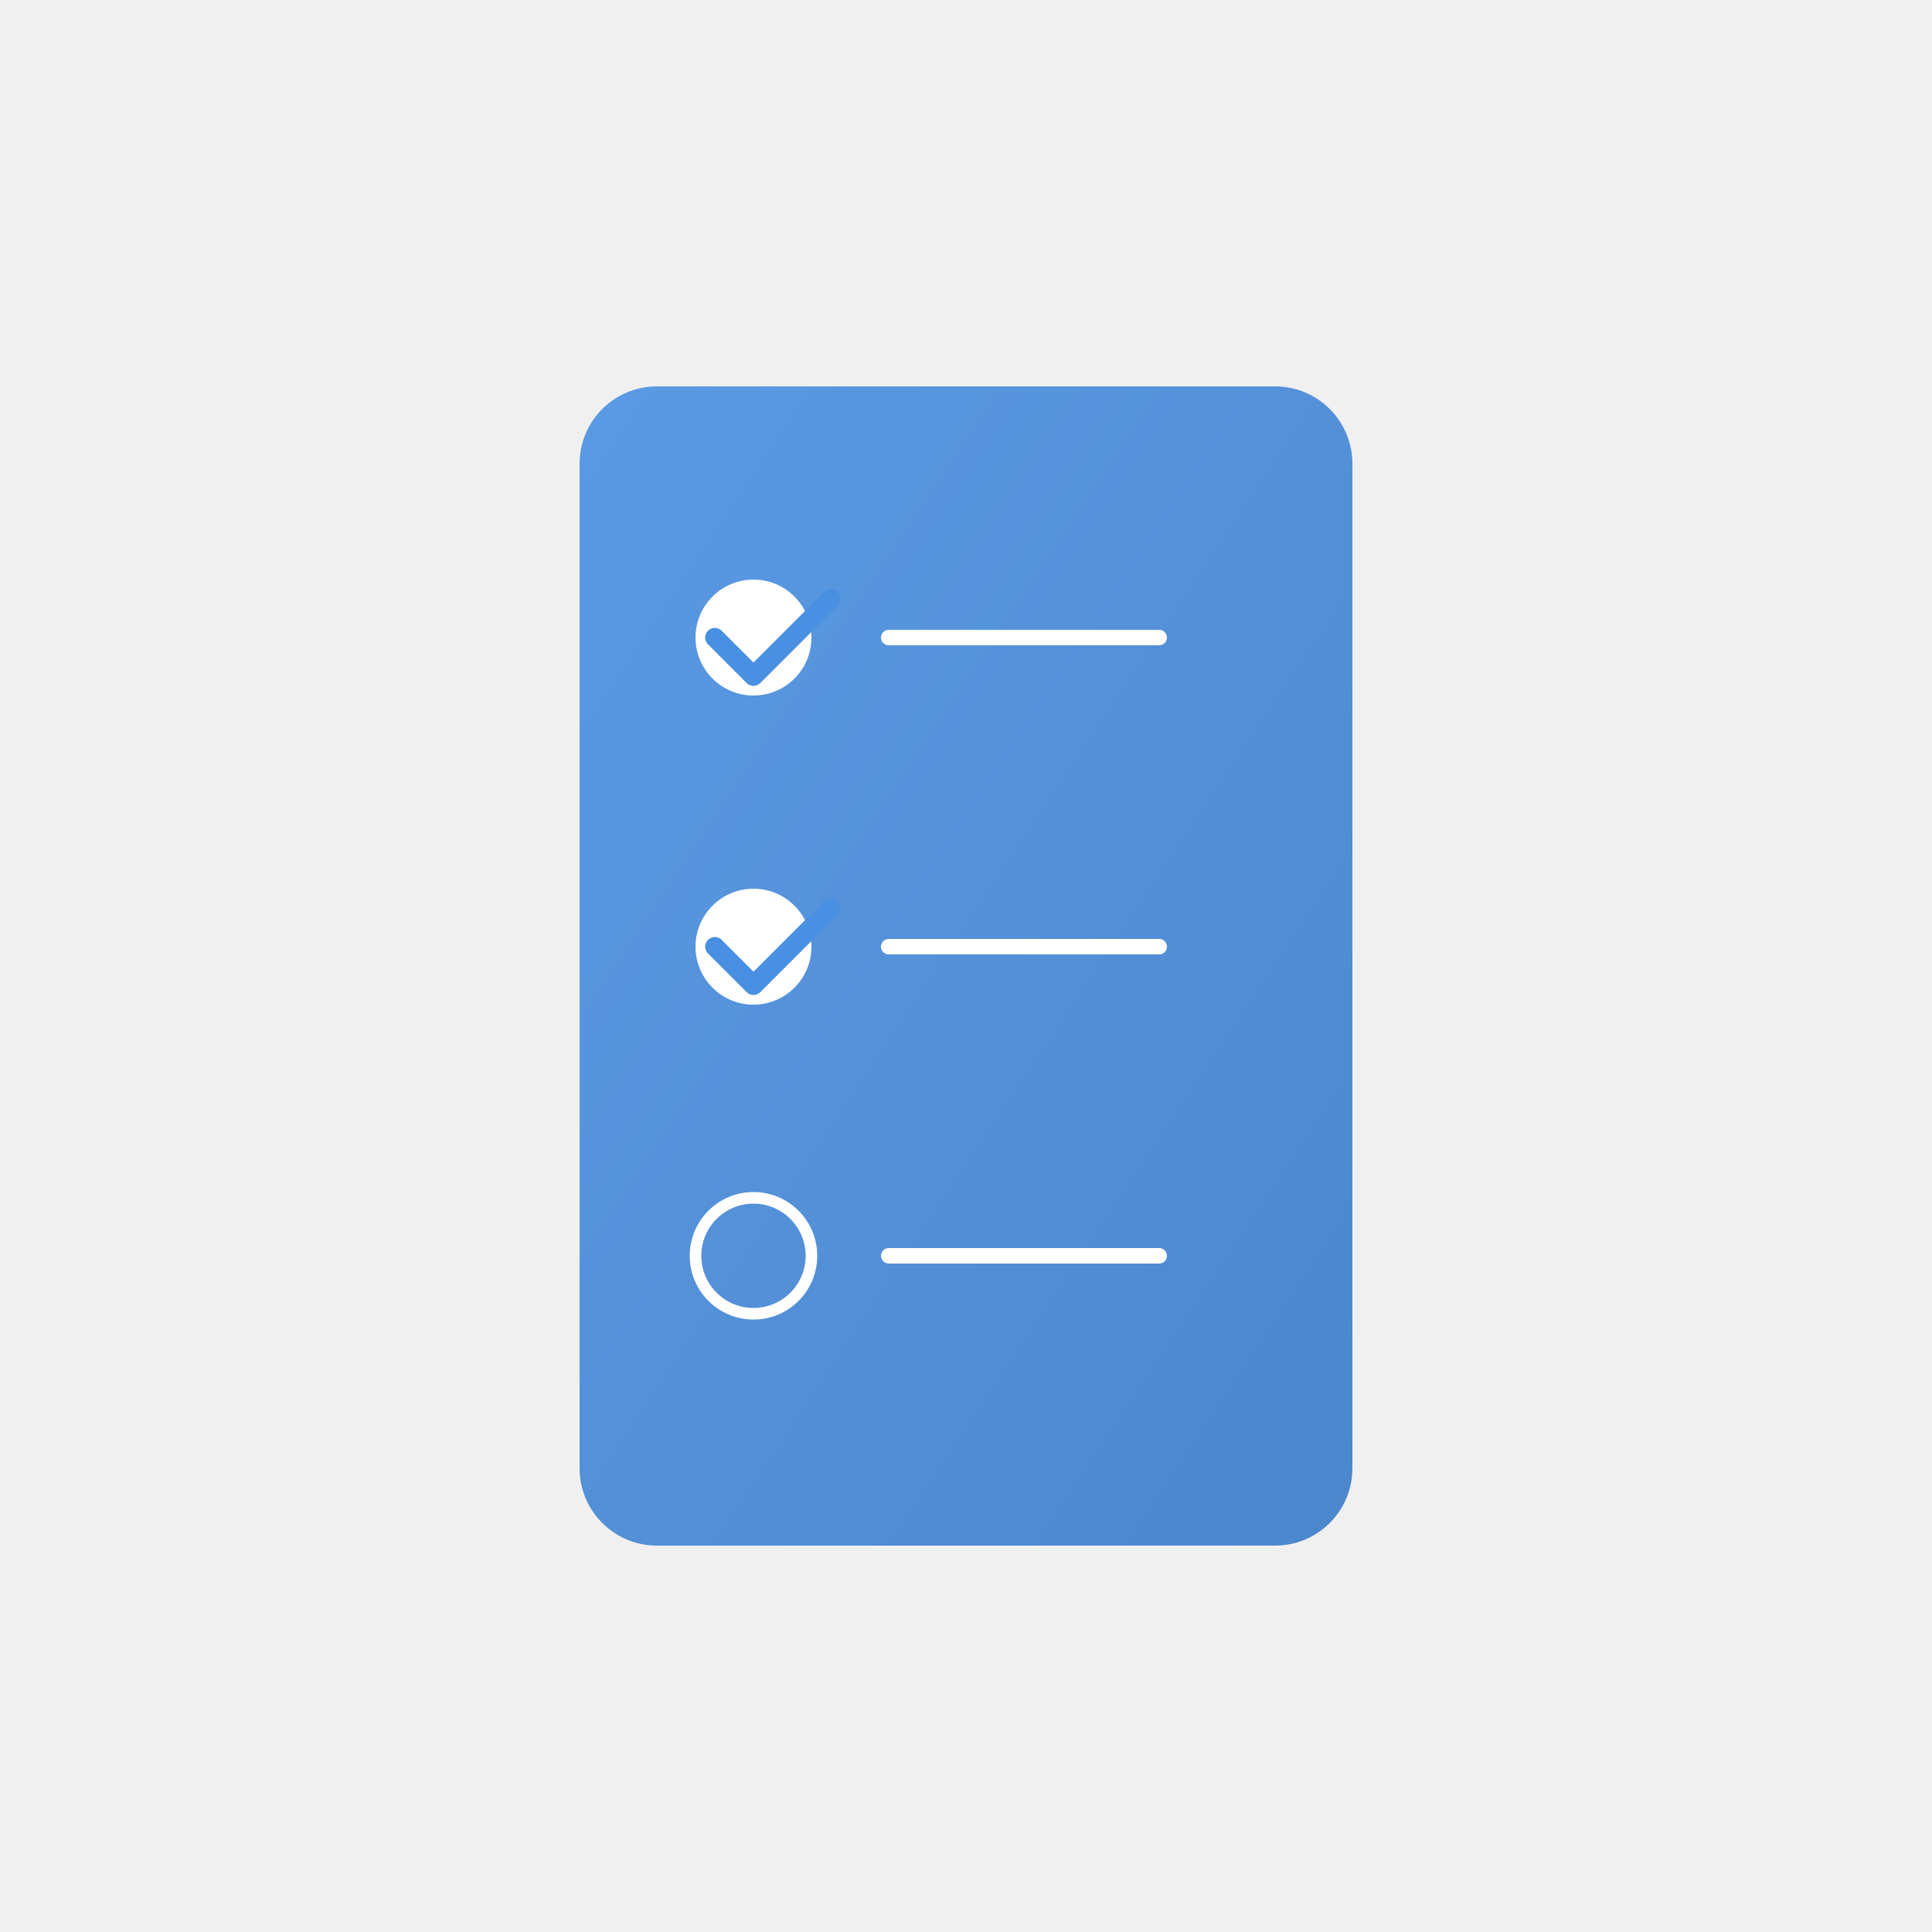
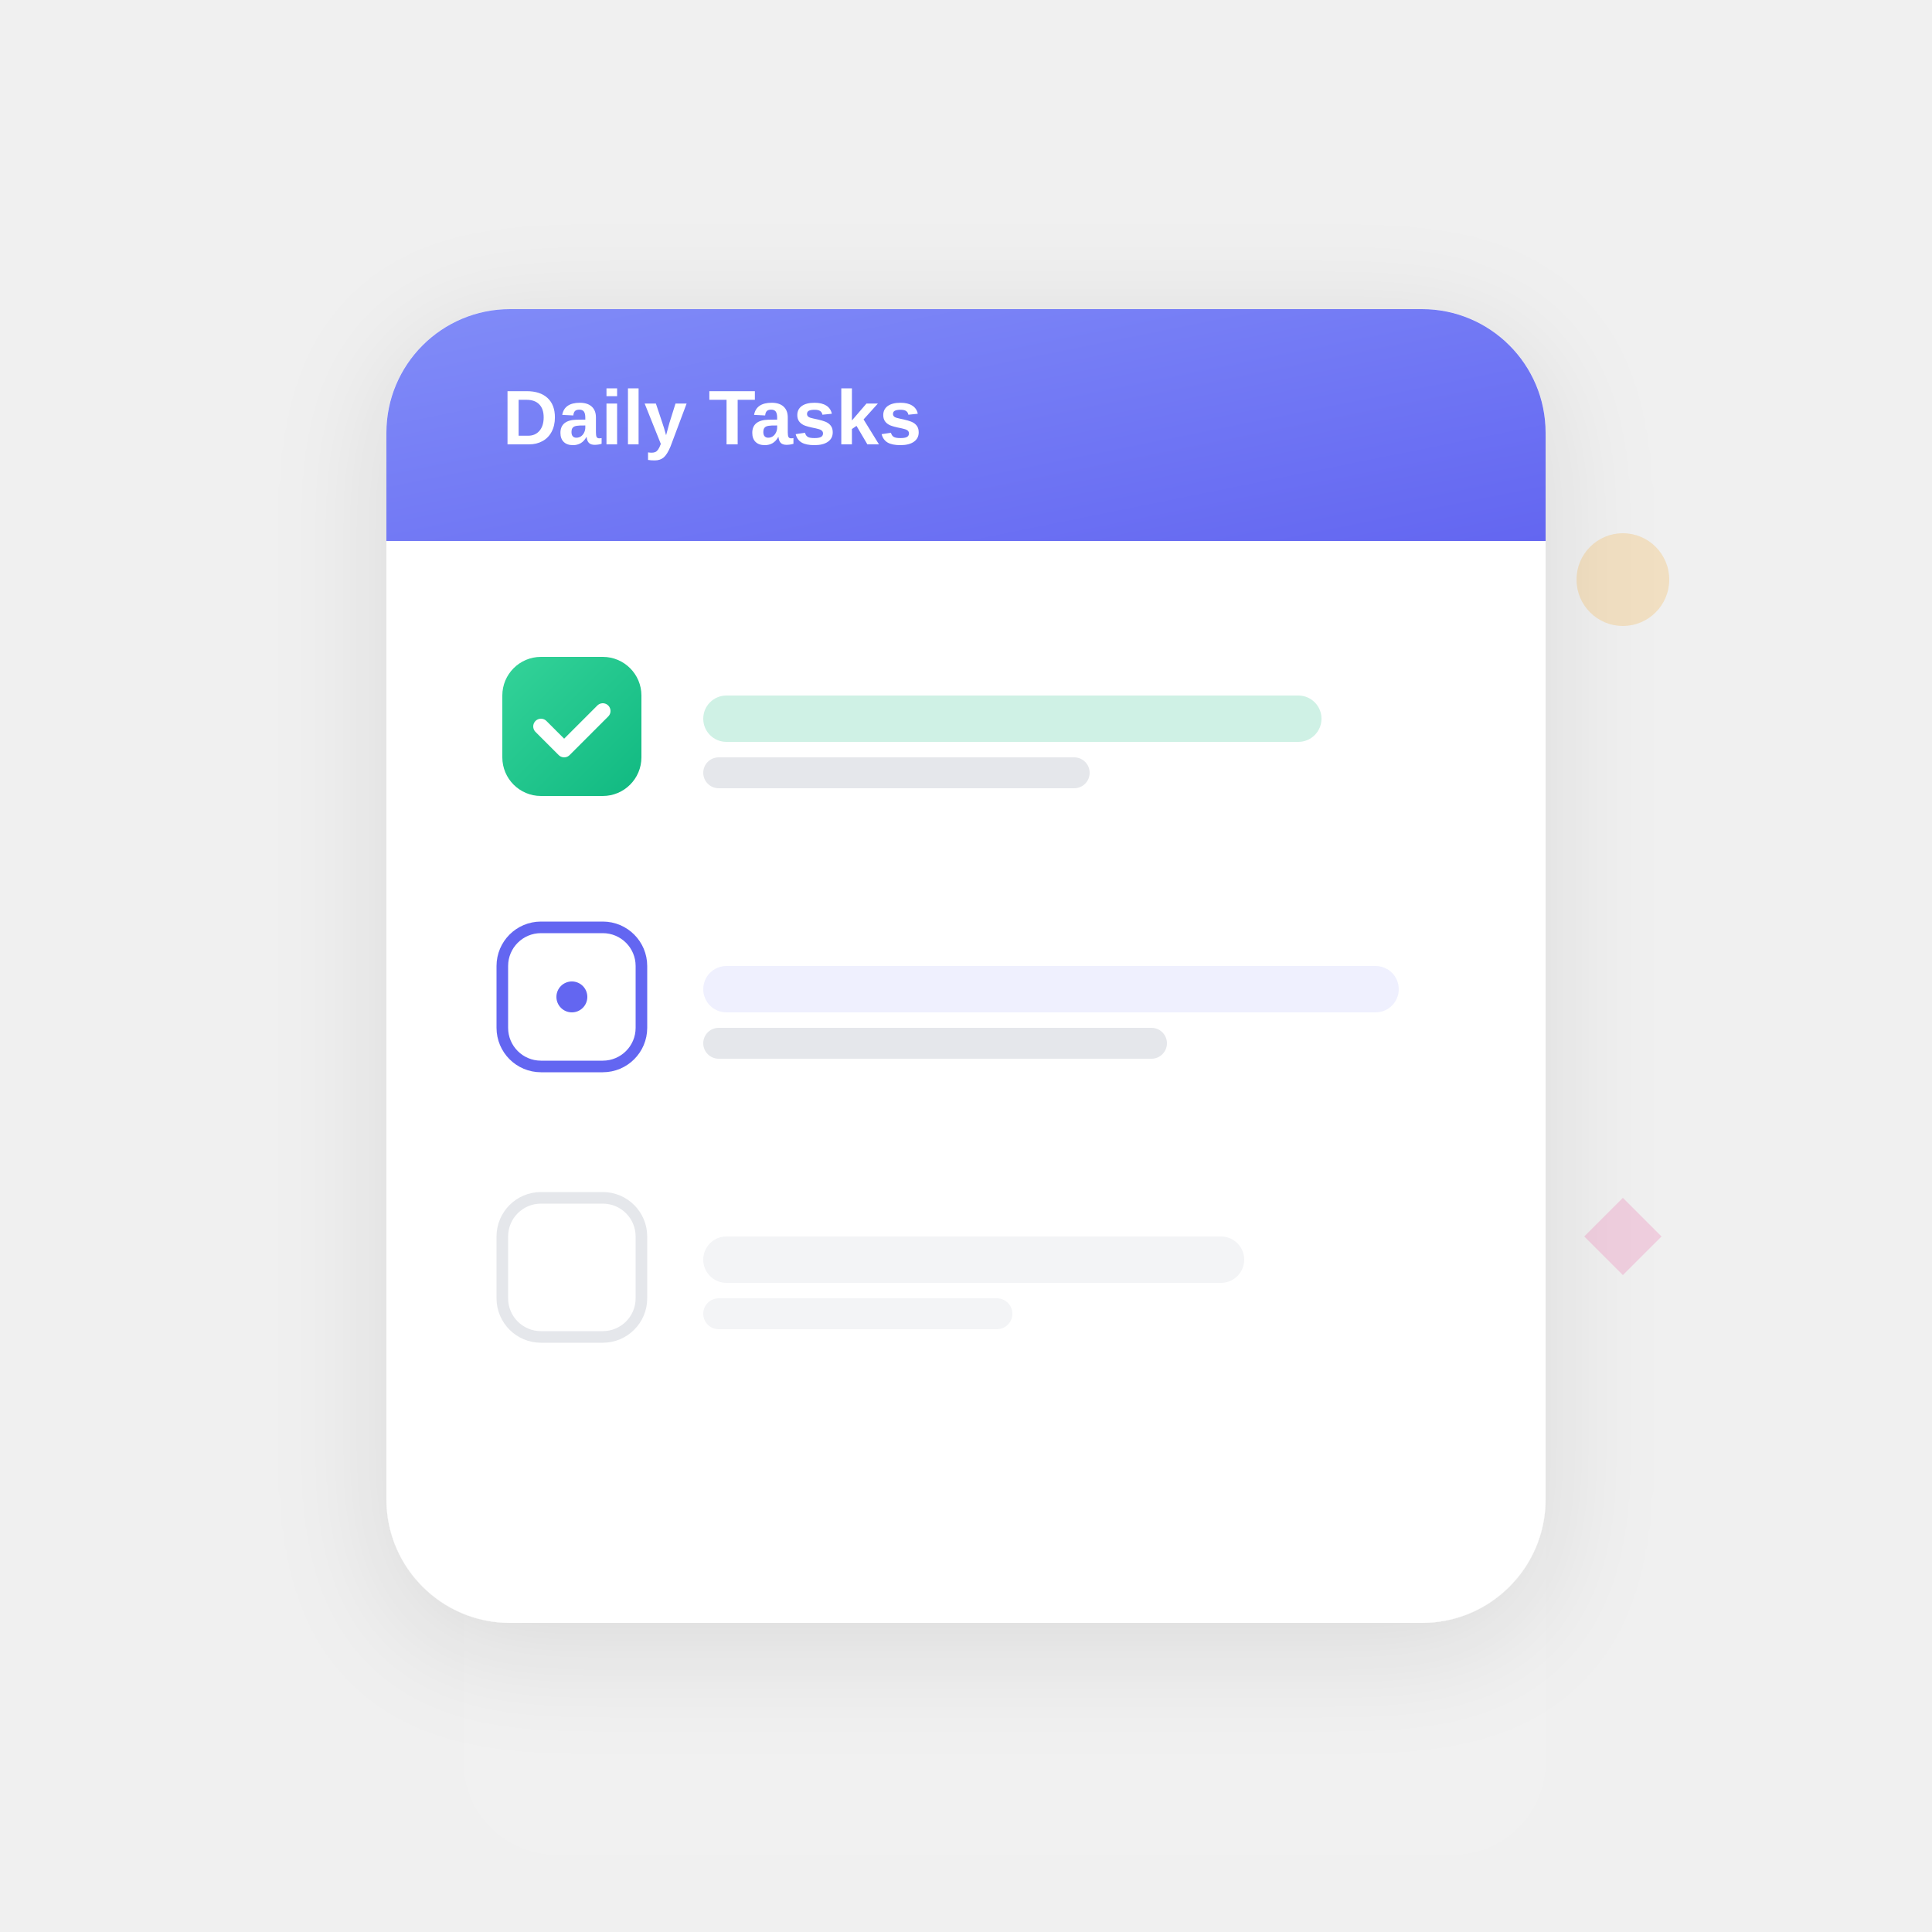
<svg xmlns="http://www.w3.org/2000/svg" width="500" height="500" viewBox="0 0 500 500" fill="none">
  <defs>
-     <linearGradient id="cardGrad" x1="0%" y1="0%" x2="100%" y2="100%">
-       <stop offset="0%" style="stop-color:#4A90E2;stop-opacity:0.9" />
-       <stop offset="100%" style="stop-color:#3A7BC9;stop-opacity:0.9" />
+     <linearGradient id="grad_indigo" x1="0%" y1="0%" x2="100%" y2="100%">
+       <stop offset="0%" style="stop-color:#818CF8" />
+       <stop offset="100%" style="stop-color:#6366F1" />
    </linearGradient>
+     <linearGradient id="grad_success" x1="0%" y1="0%" x2="100%" y2="100%">
+       <stop offset="0%" style="stop-color:#34D399" />
+       <stop offset="100%" style="stop-color:#10B981" />
+     </linearGradient>
+     <filter id="shadow_soft" x="-20%" y="-20%" width="140%" height="140%">
+       <feDropShadow dx="0" dy="6" stdDeviation="15" flood-color="#000000" flood-opacity="0.1" />
+     </filter>
  </defs>
-   <rect width="500" height="500" fill="none" />
-   <rect x="150" y="100" width="200" height="300" rx="20" fill="url(#cardGrad)" />
-   <g transform="translate(180, 150)">
-     <rect x="0" y="0" width="30" height="30" rx="15" fill="#FFFFFF" />
-     <path d="M5 15L15 25L35 5" stroke="#4A90E2" stroke-width="5" stroke-linecap="round" stroke-linejoin="round" />
-     <line x1="50" y1="15" x2="120" y2="15" stroke="#FFFFFF" stroke-width="4" stroke-linecap="round" />
+   <rect x="120" y="140" width="280" height="340" rx="24" fill="#FFFFFF" fill-opacity="0.1" />
+   <rect x="110" y="110" width="280" height="280" rx="24" fill="#6366F1" fill-opacity="0.05" />
+   <rect x="100" y="80" width="300" height="340" rx="32" fill="#FFFFFF" filter="url(#shadow_soft)" />
+   <path d="M100 112 C100 94.327 114.327 80 132 80 H368 C385.673 80 400 94.327 400 112 V140 H100 V112 Z" fill="url(#grad_indigo)" />
+   <text x="130" y="115" fill="#FFFFFF" font-family="Arial" font-size="20" font-weight="600">Daily Tasks</text>
+   <g transform="translate(130, 170)">
+     <rect x="0" y="0" width="36" height="36" rx="10" fill="url(#grad_success)" />
+     <path d="M10 18 L16 24 L26 14" stroke="#FFFFFF" stroke-width="4" stroke-linecap="round" stroke-linejoin="round" />
+     <rect x="52" y="10" width="160" height="12" rx="6" fill="#10B981" fill-opacity="0.2" />
+     <rect x="52" y="26" width="100" height="8" rx="4" fill="#E5E7EB" />
  </g>
-   <g transform="translate(180, 230)">
-     <rect x="0" y="0" width="30" height="30" rx="15" fill="#FFFFFF" />
-     <path d="M5 15L15 25L35 5" stroke="#4A90E2" stroke-width="5" stroke-linecap="round" stroke-linejoin="round" />
-     <line x1="50" y1="15" x2="120" y2="15" stroke="#FFFFFF" stroke-width="4" stroke-linecap="round" />
+   <g transform="translate(130, 240)">
+     <rect x="0" y="0" width="36" height="36" rx="10" stroke="#6366F1" stroke-width="3" fill="none" />
+     <circle cx="18" cy="18" r="4" fill="#6366F1" />
+     <rect x="52" y="10" width="180" height="12" rx="6" fill="#6366F1" fill-opacity="0.1" />
+     <rect x="52" y="26" width="120" height="8" rx="4" fill="#E5E7EB" />
  </g>
-   <g transform="translate(180, 310)">
-     <rect x="0" y="0" width="30" height="30" rx="15" stroke="#FFFFFF" stroke-width="3" fill="none" />
-     <line x1="50" y1="15" x2="120" y2="15" stroke="#FFFFFF" stroke-width="4" stroke-linecap="round" />
+   <g transform="translate(130, 310)">
+     <rect x="0" y="0" width="36" height="36" rx="10" stroke="#E5E7EB" stroke-width="3" fill="none" />
+     <rect x="52" y="10" width="140" height="12" rx="6" fill="#F3F4F6" />
+     <rect x="52" y="26" width="80" height="8" rx="4" fill="#F3F4F6" />
  </g>
+   <circle cx="420" cy="150" r="12" fill="#F59E0B" fill-opacity="0.2" />
+   <path d="M410 320 L420 310 L430 320 L420 330 Z" fill="#EC4899" fill-opacity="0.2" />
</svg>
